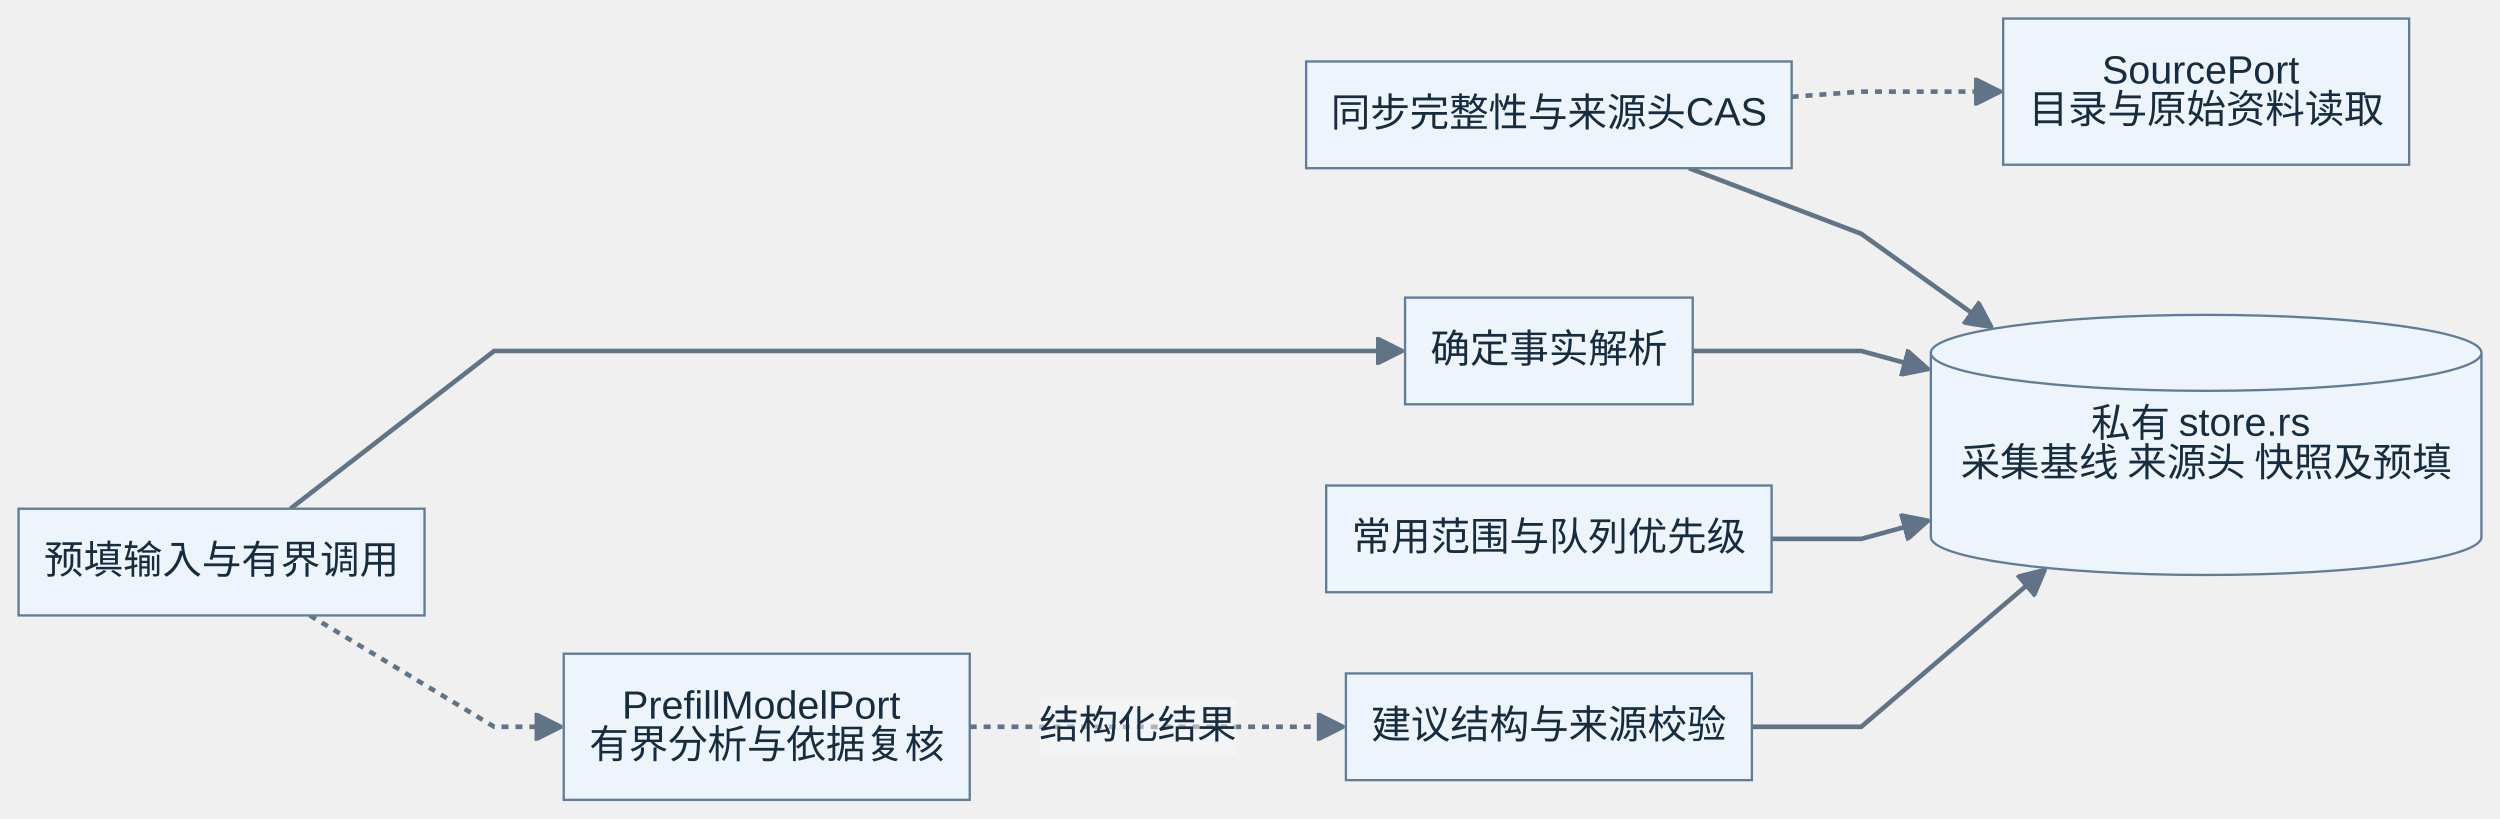
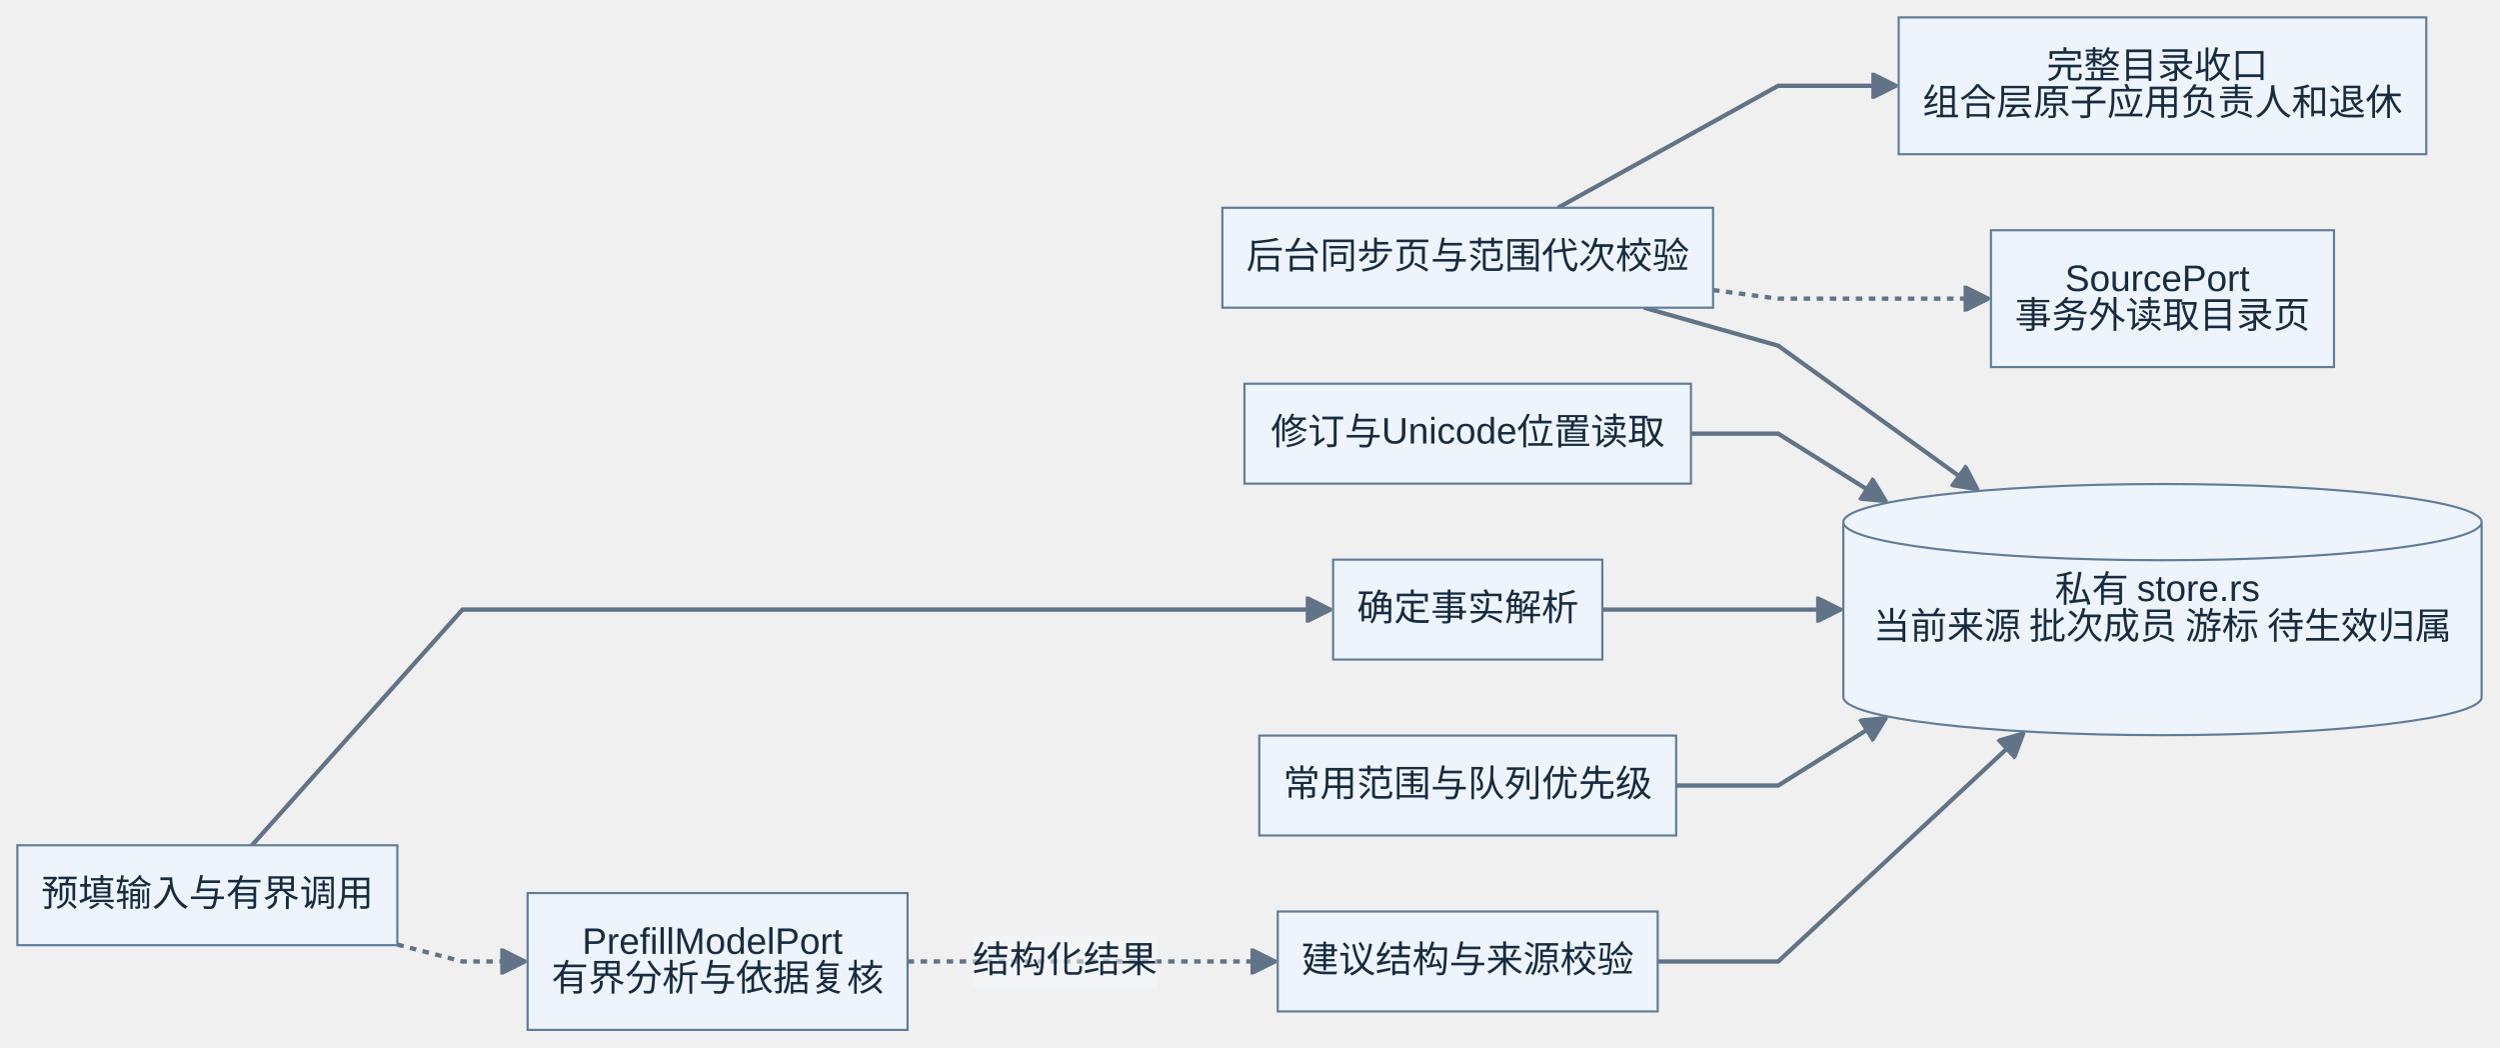
- <svg xmlns="http://www.w3.org/2000/svg" aria-roledescription="flowchart-v2" role="graphics-document document" viewBox="-8 -8 1077.625 352.781" height="352.781" width="1077.625" id="diagramS03">
+ <svg xmlns="http://www.w3.org/2000/svg" aria-roledescription="flowchart-v2" role="graphics-document document" viewBox="-8 -8 1150.984 482.156" height="482.156" width="1150.984" id="diagramS03">
  <style>#diagramS03{font-family:PingFang SC,Microsoft YaHei,Arial,sans-serif;font-size:17px;fill:#172c40;}#diagramS03 .error-icon{fill:#ffffff;}#diagramS03 .error-text{fill:#000000;stroke:#000000;}#diagramS03 .edge-thickness-normal{stroke-width:2px;}#diagramS03 .edge-thickness-thick{stroke-width:3.5px;}#diagramS03 .edge-pattern-solid{stroke-dasharray:0;}#diagramS03 .edge-pattern-dashed{stroke-dasharray:3;}#diagramS03 .edge-pattern-dotted{stroke-dasharray:2;}#diagramS03 .marker{fill:#617387;stroke:#617387;}#diagramS03 .marker.cross{stroke:#617387;}#diagramS03 svg{font-family:PingFang SC,Microsoft YaHei,Arial,sans-serif;font-size:17px;}#diagramS03 .label{font-family:PingFang SC,Microsoft YaHei,Arial,sans-serif;color:#172c40;}#diagramS03 .cluster-label text{fill:#000000;}#diagramS03 .cluster-label span,#diagramS03 p{color:#000000;}#diagramS03 .label text,#diagramS03 span,#diagramS03 p{fill:#172c40;color:#172c40;}#diagramS03 .node rect,#diagramS03 .node circle,#diagramS03 .node ellipse,#diagramS03 .node polygon,#diagramS03 .node path{fill:#eef4fb;stroke:#607c99;stroke-width:1px;}#diagramS03 .flowchart-label text{text-anchor:middle;}#diagramS03 .node .katex path{fill:#000;stroke:#000;stroke-width:1px;}#diagramS03 .node .label{text-align:center;}#diagramS03 .node.clickable{cursor:pointer;}#diagramS03 .arrowheadPath{fill:#0b0b0b;}#diagramS03 .edgePath .path{stroke:#617387;stroke-width:2.0px;}#diagramS03 .flowchart-link{stroke:#617387;fill:none;}#diagramS03 .edgeLabel{background-color:#f5f8fb;text-align:center;}#diagramS03 .edgeLabel rect{opacity:0.5;background-color:#f5f8fb;fill:#f5f8fb;}#diagramS03 .labelBkg{background-color:rgba(245, 248, 251, 0.5);}#diagramS03 .cluster rect{fill:#f7f9fc;stroke:#bccbd9;stroke-width:1px;}#diagramS03 .cluster text{fill:#000000;}#diagramS03 .cluster span,#diagramS03 p{color:#000000;}#diagramS03 div.mermaidTooltip{position:absolute;text-align:center;max-width:200px;padding:2px;font-family:PingFang SC,Microsoft YaHei,Arial,sans-serif;font-size:12px;background:#ffffff;border:1px solid hsl(0, 0%, 90%);border-radius:2px;pointer-events:none;z-index:100;}#diagramS03 .flowchartTitleText{text-anchor:middle;font-size:18px;fill:#172c40;}#diagramS03 :root{--mermaid-font-family:PingFang SC,Microsoft YaHei,Arial,sans-serif;}</style>
  <g>
    <marker orient="auto" markerHeight="12" markerWidth="12" markerUnits="userSpaceOnUse" refY="5" refX="6" viewBox="0 0 10 10" class="marker flowchart" id="diagramS03_flowchart-pointEnd">
      <path style="stroke-width: 1; stroke-dasharray: 1, 0;" class="arrowMarkerPath" d="M 0 0 L 10 5 L 0 10 z" />
    </marker>
    <marker orient="auto" markerHeight="12" markerWidth="12" markerUnits="userSpaceOnUse" refY="5" refX="4.5" viewBox="0 0 10 10" class="marker flowchart" id="diagramS03_flowchart-pointStart">
      <path style="stroke-width: 1; stroke-dasharray: 1, 0;" class="arrowMarkerPath" d="M 0 5 L 10 10 L 10 0 z" />
    </marker>
    <marker orient="auto" markerHeight="11" markerWidth="11" markerUnits="userSpaceOnUse" refY="5" refX="11" viewBox="0 0 10 10" class="marker flowchart" id="diagramS03_flowchart-circleEnd">
      <circle style="stroke-width: 1; stroke-dasharray: 1, 0;" class="arrowMarkerPath" r="5" cy="5" cx="5" />
    </marker>
    <marker orient="auto" markerHeight="11" markerWidth="11" markerUnits="userSpaceOnUse" refY="5" refX="-1" viewBox="0 0 10 10" class="marker flowchart" id="diagramS03_flowchart-circleStart">
      <circle style="stroke-width: 1; stroke-dasharray: 1, 0;" class="arrowMarkerPath" r="5" cy="5" cx="5" />
    </marker>
    <marker orient="auto" markerHeight="11" markerWidth="11" markerUnits="userSpaceOnUse" refY="5.2" refX="12" viewBox="0 0 11 11" class="marker cross flowchart" id="diagramS03_flowchart-crossEnd">
      <path style="stroke-width: 2; stroke-dasharray: 1, 0;" class="arrowMarkerPath" d="M 1,1 l 9,9 M 10,1 l -9,9" />
    </marker>
    <marker orient="auto" markerHeight="11" markerWidth="11" markerUnits="userSpaceOnUse" refY="5.2" refX="-1" viewBox="0 0 11 11" class="marker cross flowchart" id="diagramS03_flowchart-crossStart">
      <path style="stroke-width: 2; stroke-dasharray: 1, 0;" class="arrowMarkerPath" d="M 1,1 l 9,9 M 10,1 l -9,9" />
    </marker>
    <g class="root">
      <g class="clusters" />
      <g class="edgePaths">
-         <path marker-end="url(#diagramS03_flowchart-pointEnd)" style="fill:none;stroke-width:2px;stroke-dasharray:3;" class="edge-thickness-normal edge-pattern-dotted flowchart-link LS-Sync LE-SourcePort" id="L-Sync-SourcePort-0" d="M764.297,33.728L794.297,31.5L850.161,31.5" />
-         <path marker-end="url(#diagramS03_flowchart-pointEnd)" style="fill:none;" class="edge-thickness-normal edge-pattern-solid flowchart-link LS-Sync LE-Store" id="L-Sync-Store-0" d="M720.039,64.5L794.297,92.781L847.065,130.595" />
-         <path marker-end="url(#diagramS03_flowchart-pointEnd)" style="fill:none;" class="edge-thickness-normal edge-pattern-solid flowchart-link LS-Facts LE-Store" id="L-Facts-Store-0" d="M721.648,143.281L794.297,143.281L819.183,150.061" />
-         <path marker-end="url(#diagramS03_flowchart-pointEnd)" style="fill:none;" class="edge-thickness-normal edge-pattern-solid flowchart-link LS-Preference LE-Store" id="L-Preference-Store-0" d="M755.648,224.281L794.297,224.281L819.183,217.502" />
-         <path marker-end="url(#diagramS03_flowchart-pointEnd)" style="fill:none;" class="edge-thickness-normal edge-pattern-solid flowchart-link LS-Input LE-Facts" id="L-Input-Facts-0" d="M117.198,211.281L205,143.281L322.5,143.281L482.5,143.281L592.348,143.281" />
-         <path marker-end="url(#diagramS03_flowchart-pointEnd)" style="fill:none;stroke-width:2px;stroke-dasharray:3;" class="edge-thickness-normal edge-pattern-dotted flowchart-link LS-Input LE-ModelPort" id="L-Input-ModelPort-0" d="M125.563,257.281L205,305.281L229.7,305.281" />
-         <path marker-end="url(#diagramS03_flowchart-pointEnd)" style="fill:none;" class="edge-thickness-normal edge-pattern-solid flowchart-link LS-Validate LE-Store" id="L-Validate-Store-0" d="M747.148,305.281L794.297,305.281L870.336,240.275" />
-         <path marker-end="url(#diagramS03_flowchart-pointEnd)" style="fill:none;stroke-width:2px;stroke-dasharray:3;" class="edge-thickness-normal edge-pattern-dotted flowchart-link LS-ModelPort LE-Validate" id="L-ModelPort-Validate-0" d="M410,305.281L482.5,305.281L566.848,305.281" />
+         <path marker-end="url(#diagramS03_flowchart-pointEnd)" style="fill:none;stroke-width:2px;stroke-dasharray:3;" class="edge-thickness-normal edge-pattern-dotted flowchart-link LS-Sync LE-SourcePort" id="L-Sync-SourcePort-0" d="M781,125.547L811,129.5L903.692,129.5" />
+         <path marker-end="url(#diagramS03_flowchart-pointEnd)" style="fill:none;" class="edge-thickness-normal edge-pattern-solid flowchart-link LS-Sync LE-Store" id="L-Sync-Store-0" d="M749.21,133.656L811,151.156L899.476,214.91" />
+         <path marker-end="url(#diagramS03_flowchart-pointEnd)" style="fill:none;" class="edge-thickness-normal edge-pattern-solid flowchart-link LS-Sync LE-Complete" id="L-Sync-Complete-0" d="M709.551,87.656L811,31.5L861.192,31.5" />
+         <path marker-end="url(#diagramS03_flowchart-pointEnd)" style="fill:none;" class="edge-thickness-normal edge-pattern-solid flowchart-link LS-Read LE-Store" id="L-Read-Store-0" d="M770.828,191.656L811,191.656L857.177,220.601" />
+         <path marker-end="url(#diagramS03_flowchart-pointEnd)" style="fill:none;" class="edge-thickness-normal edge-pattern-solid flowchart-link LS-Facts LE-Store" id="L-Facts-Store-0" d="M730,272.656L811,272.656L835.7,272.656" />
+         <path marker-end="url(#diagramS03_flowchart-pointEnd)" style="fill:none;" class="edge-thickness-normal edge-pattern-solid flowchart-link LS-Preference LE-Store" id="L-Preference-Store-0" d="M764,353.656L811,353.656L857.177,324.711" />
+         <path marker-end="url(#diagramS03_flowchart-pointEnd)" style="fill:none;" class="edge-thickness-normal edge-pattern-solid flowchart-link LS-Input LE-Facts" id="L-Input-Facts-0" d="M108.051,381.156L205,272.656L322.5,272.656L482.5,272.656L600.7,272.656" />
+         <path marker-end="url(#diagramS03_flowchart-pointEnd)" style="fill:none;stroke-width:2px;stroke-dasharray:3;" class="edge-thickness-normal edge-pattern-dotted flowchart-link LS-Input LE-ModelPort" id="L-Input-ModelPort-0" d="M175,426.869L205,434.656L229.7,434.656" />
+         <path marker-end="url(#diagramS03_flowchart-pointEnd)" style="fill:none;" class="edge-thickness-normal edge-pattern-solid flowchart-link LS-Validate LE-Store" id="L-Validate-Store-0" d="M755.5,434.656L811,434.656L920.949,332.376" />
+         <path marker-end="url(#diagramS03_flowchart-pointEnd)" style="fill:none;stroke-width:2px;stroke-dasharray:3;" class="edge-thickness-normal edge-pattern-dotted flowchart-link LS-ModelPort LE-Validate" id="L-ModelPort-Validate-0" d="M410,434.656L482.5,434.656L575.2,434.656" />
      </g>
      <g class="edgeLabels">
        <g class="edgeLabel">
          <g transform="translate(0, 0)" class="label">
            <rect height="0" width="0" ry="0" rx="0" />
            <text style="">
              <tspan class="row" x="0" dy="1em" xml:space="preserve" />
            </text>
          </g>
        </g>
        <g class="edgeLabel">
          <g transform="translate(0, 0)" class="label">
            <rect height="0" width="0" ry="0" rx="0" />
            <text style="">
              <tspan class="row" x="0" dy="1em" xml:space="preserve" />
            </text>
          </g>
        </g>
        <g class="edgeLabel">
          <g transform="translate(0, 0)" class="label">
            <rect height="0" width="0" ry="0" rx="0" />
            <text style="">
              <tspan class="row" x="0" dy="1em" xml:space="preserve" />
            </text>
          </g>
        </g>
        <g class="edgeLabel">
          <g transform="translate(0, 0)" class="label">
            <rect height="0" width="0" ry="0" rx="0" />
            <text style="">
              <tspan class="row" x="0" dy="1em" xml:space="preserve" />
            </text>
          </g>
        </g>
        <g class="edgeLabel">
          <g transform="translate(0, 0)" class="label">
            <rect height="0" width="0" ry="0" rx="0" />
            <text style="">
              <tspan class="row" x="0" dy="1em" xml:space="preserve" />
            </text>
          </g>
        </g>
        <g class="edgeLabel">
          <g transform="translate(0, 0)" class="label">
            <rect height="0" width="0" ry="0" rx="0" />
            <text style="">
              <tspan class="row" x="0" dy="1em" xml:space="preserve" />
            </text>
          </g>
        </g>
        <g class="edgeLabel">
          <g transform="translate(0, 0)" class="label">
            <rect height="0" width="0" ry="0" rx="0" />
            <text style="">
              <tspan class="row" x="0" dy="1em" xml:space="preserve" />
            </text>
          </g>
        </g>
-         <g transform="translate(482.5, 305.2814)" class="edgeLabel">
+         <g class="edgeLabel">
+           <g transform="translate(0, 0)" class="label">
+             <rect height="0" width="0" ry="0" rx="0" />
+             <text style="">
+               <tspan class="row" x="0" dy="1em" xml:space="preserve" />
+             </text>
+           </g>
+         </g>
+         <g class="edgeLabel">
+           <g transform="translate(0, 0)" class="label">
+             <rect height="0" width="0" ry="0" rx="0" />
+             <text style="">
+               <tspan class="row" x="0" dy="1em" xml:space="preserve" />
+             </text>
+           </g>
+         </g>
+         <g transform="translate(482.5, 434.6561)" class="edgeLabel">
          <g transform="translate(-42.5, -12)" class="label">
-             <rect height="24" width="84.953" ry="0" rx="0" />
+             <rect height="24.001" width="84.956" ry="0" rx="0" />
            <text style="">
              <tspan class="row" x="0" dy="1em" xml:space="preserve">结构化结果</tspan>
            </text>
          </g>
        </g>
      </g>
      <g class="nodes">
-         <g transform="translate(659.6484, 41.5)" data-id="Sync" data-node="true" id="flowchart-Sync-529" class="node default default flowchart-label">
-           <rect height="46" width="209.297" y="-23" x="-104.648" ry="0" rx="0" style="" class="basic label-container" />
-           <g transform="translate(0, -12)" style="" class="label">
-             <rect />
-             <text style="">
-               <tspan class="row" x="0" dy="1em" xml:space="preserve">同步完整性与来源头CAS</tspan>
-             </text>
-           </g>
-         </g>
-         <g transform="translate(942.9609, 31.5)" data-id="SourcePort" data-node="true" id="flowchart-SourcePort-530" class="node default default flowchart-label">
-           <rect height="63" width="175" y="-31.5" x="-87.5" ry="0" rx="0" style="" class="basic label-container" />
+         <g transform="translate(668, 110.6561)" data-id="Sync" data-node="true" id="flowchart-Sync-556" class="node default default flowchart-label">
+           <rect height="46" width="226" y="-23" x="-113" ry="0" rx="0" style="" class="basic label-container" />
+           <g transform="translate(0, -12)" style="" class="label">
+             <rect />
+             <text style="">
+               <tspan class="row" x="0" dy="1em" xml:space="preserve">后台同步页与范围代次校验</tspan>
+             </text>
+           </g>
+         </g>
+         <g transform="translate(987.9922, 129.5)" data-id="SourcePort" data-node="true" id="flowchart-SourcePort-557" class="node default default flowchart-label">
+           <rect height="63" width="158" y="-31.5" x="-79" ry="0" rx="0" style="" class="basic label-container" />
          <g transform="translate(0, -20.5)" style="" class="label">
            <rect />
            <text style="">
              <tspan class="row" x="0" dy="1em" xml:space="preserve">SourcePort</tspan>
-               <tspan class="row" x="0" dy="1em" xml:space="preserve">目录与原始资料读取</tspan>
-             </text>
-           </g>
-         </g>
-         <g transform="translate(942.9609, 183.7814)" data-id="Store" data-node="true" id="flowchart-Store-532" class="node default default flowchart-label">
-           <path transform="translate(-118.6641,-56.06283)" d="M 0,16.375 a 118.664,16.375 0,0,0 237.328 0 a 118.664,16.375 0,0,0 -237.328 0 l 0,79.375 a 118.664,16.375 0,0,0 237.328 0 l 0,-79.375" style="" />
+               <tspan class="row" x="0" dy="1em" xml:space="preserve">事务外读取目录页</tspan>
+             </text>
+           </g>
+         </g>
+         <g transform="translate(987.9922, 272.6561)" data-id="Store" data-node="true" id="flowchart-Store-559" class="node default default flowchart-label">
+           <path transform="translate(-146.9922,-57.81223)" d="M 0,17.541 a 146.992,17.541 0,0,0 293.984 0 a 146.992,17.541 0,0,0 -293.984 0 l 0,80.541 a 146.992,17.541 0,0,0 293.984 0 l 0,-80.541" style="" />
          <g transform="translate(0, -20.5)" style="" class="label">
            <rect />
            <text style="">
              <tspan class="row" x="0" dy="1em" xml:space="preserve">私有 store.rs</tspan>
-               <tspan class="row" x="0" dy="1em" xml:space="preserve">采集基线 来源头 快照及预填</tspan>
-             </text>
-           </g>
-         </g>
-         <g transform="translate(659.6484, 143.2814)" data-id="Facts" data-node="true" id="flowchart-Facts-533" class="node default default flowchart-label">
+               <tspan class="row" x="0" dy="1em" xml:space="preserve">当前来源 批次成员 游标 待生效归属</tspan>
+             </text>
+           </g>
+         </g>
+         <g transform="translate(987.9922, 31.5)" data-id="Complete" data-node="true" id="flowchart-Complete-561" class="node default default flowchart-label">
+           <rect height="63" width="243" y="-31.5" x="-121.5" ry="0" rx="0" style="" class="basic label-container" />
+           <g transform="translate(0, -20.5)" style="" class="label">
+             <rect />
+             <text style="">
+               <tspan class="row" x="0" dy="1em" xml:space="preserve">完整目录收口</tspan>
+               <tspan class="row" x="0" dy="1em" xml:space="preserve">组合层原子应用负责人和退休</tspan>
+             </text>
+           </g>
+         </g>
+         <g transform="translate(668, 191.6561)" data-id="Read" data-node="true" id="flowchart-Read-562" class="node default default flowchart-label">
+           <rect height="46" width="205.656" y="-23" x="-102.828" ry="0" rx="0" style="" class="basic label-container" />
+           <g transform="translate(0, -12)" style="" class="label">
+             <rect />
+             <text style="">
+               <tspan class="row" x="0" dy="1em" xml:space="preserve">修订与Unicode位置读取</tspan>
+             </text>
+           </g>
+         </g>
+         <g transform="translate(668, 272.6561)" data-id="Facts" data-node="true" id="flowchart-Facts-564" class="node default default flowchart-label">
          <rect height="46" width="124" y="-23" x="-62" ry="0" rx="0" style="" class="basic label-container" />
          <g transform="translate(0, -12)" style="" class="label">
            <rect />
            <text style="">
              <tspan class="row" x="0" dy="1em" xml:space="preserve">确定事实解析</tspan>
            </text>
          </g>
        </g>
-         <g transform="translate(659.6484, 224.2814)" data-id="Preference" data-node="true" id="flowchart-Preference-535" class="node default default flowchart-label">
+         <g transform="translate(668, 353.6561)" data-id="Preference" data-node="true" id="flowchart-Preference-566" class="node default default flowchart-label">
          <rect height="46" width="192" y="-23" x="-96" ry="0" rx="0" style="" class="basic label-container" />
          <g transform="translate(0, -12)" style="" class="label">
            <rect />
            <text style="">
              <tspan class="row" x="0" dy="1em" xml:space="preserve">常用范围与队列优先级</tspan>
            </text>
          </g>
        </g>
-         <g transform="translate(87.5, 234.2814)" data-id="Input" data-node="true" id="flowchart-Input-537" class="node default default flowchart-label">
+         <g transform="translate(87.5, 404.1561)" data-id="Input" data-node="true" id="flowchart-Input-568" class="node default default flowchart-label">
          <rect height="46" width="175" y="-23" x="-87.5" ry="0" rx="0" style="" class="basic label-container" />
          <g transform="translate(0, -12)" style="" class="label">
            <rect />
            <text style="">
              <tspan class="row" x="0" dy="1em" xml:space="preserve">预填输入与有界调用</tspan>
            </text>
          </g>
        </g>
-         <g transform="translate(322.5, 305.2814)" data-id="ModelPort" data-node="true" id="flowchart-ModelPort-540" class="node default default flowchart-label">
+         <g transform="translate(322.5, 434.6561)" data-id="ModelPort" data-node="true" id="flowchart-ModelPort-571" class="node default default flowchart-label">
          <rect height="63" width="175" y="-31.5" x="-87.5" ry="0" rx="0" style="" class="basic label-container" />
          <g transform="translate(0, -20.5)" style="" class="label">
            <rect />
            <text style="">
              <tspan class="row" x="0" dy="1em" xml:space="preserve">PrefillModelPort</tspan>
              <tspan class="row" x="0" dy="1em" xml:space="preserve">有界分析与依据复核</tspan>
            </text>
          </g>
        </g>
-         <g transform="translate(659.6484, 305.2814)" data-id="Validate" data-node="true" id="flowchart-Validate-541" class="node default default flowchart-label">
+         <g transform="translate(668, 434.6561)" data-id="Validate" data-node="true" id="flowchart-Validate-572" class="node default default flowchart-label">
          <rect height="46" width="175" y="-23" x="-87.5" ry="0" rx="0" style="" class="basic label-container" />
          <g transform="translate(0, -12)" style="" class="label">
            <rect />
            <text style="">
              <tspan class="row" x="0" dy="1em" xml:space="preserve">建议结构与来源校验</tspan>
            </text>
          </g>
        </g>
      </g>
    </g>
  </g>
</svg>
